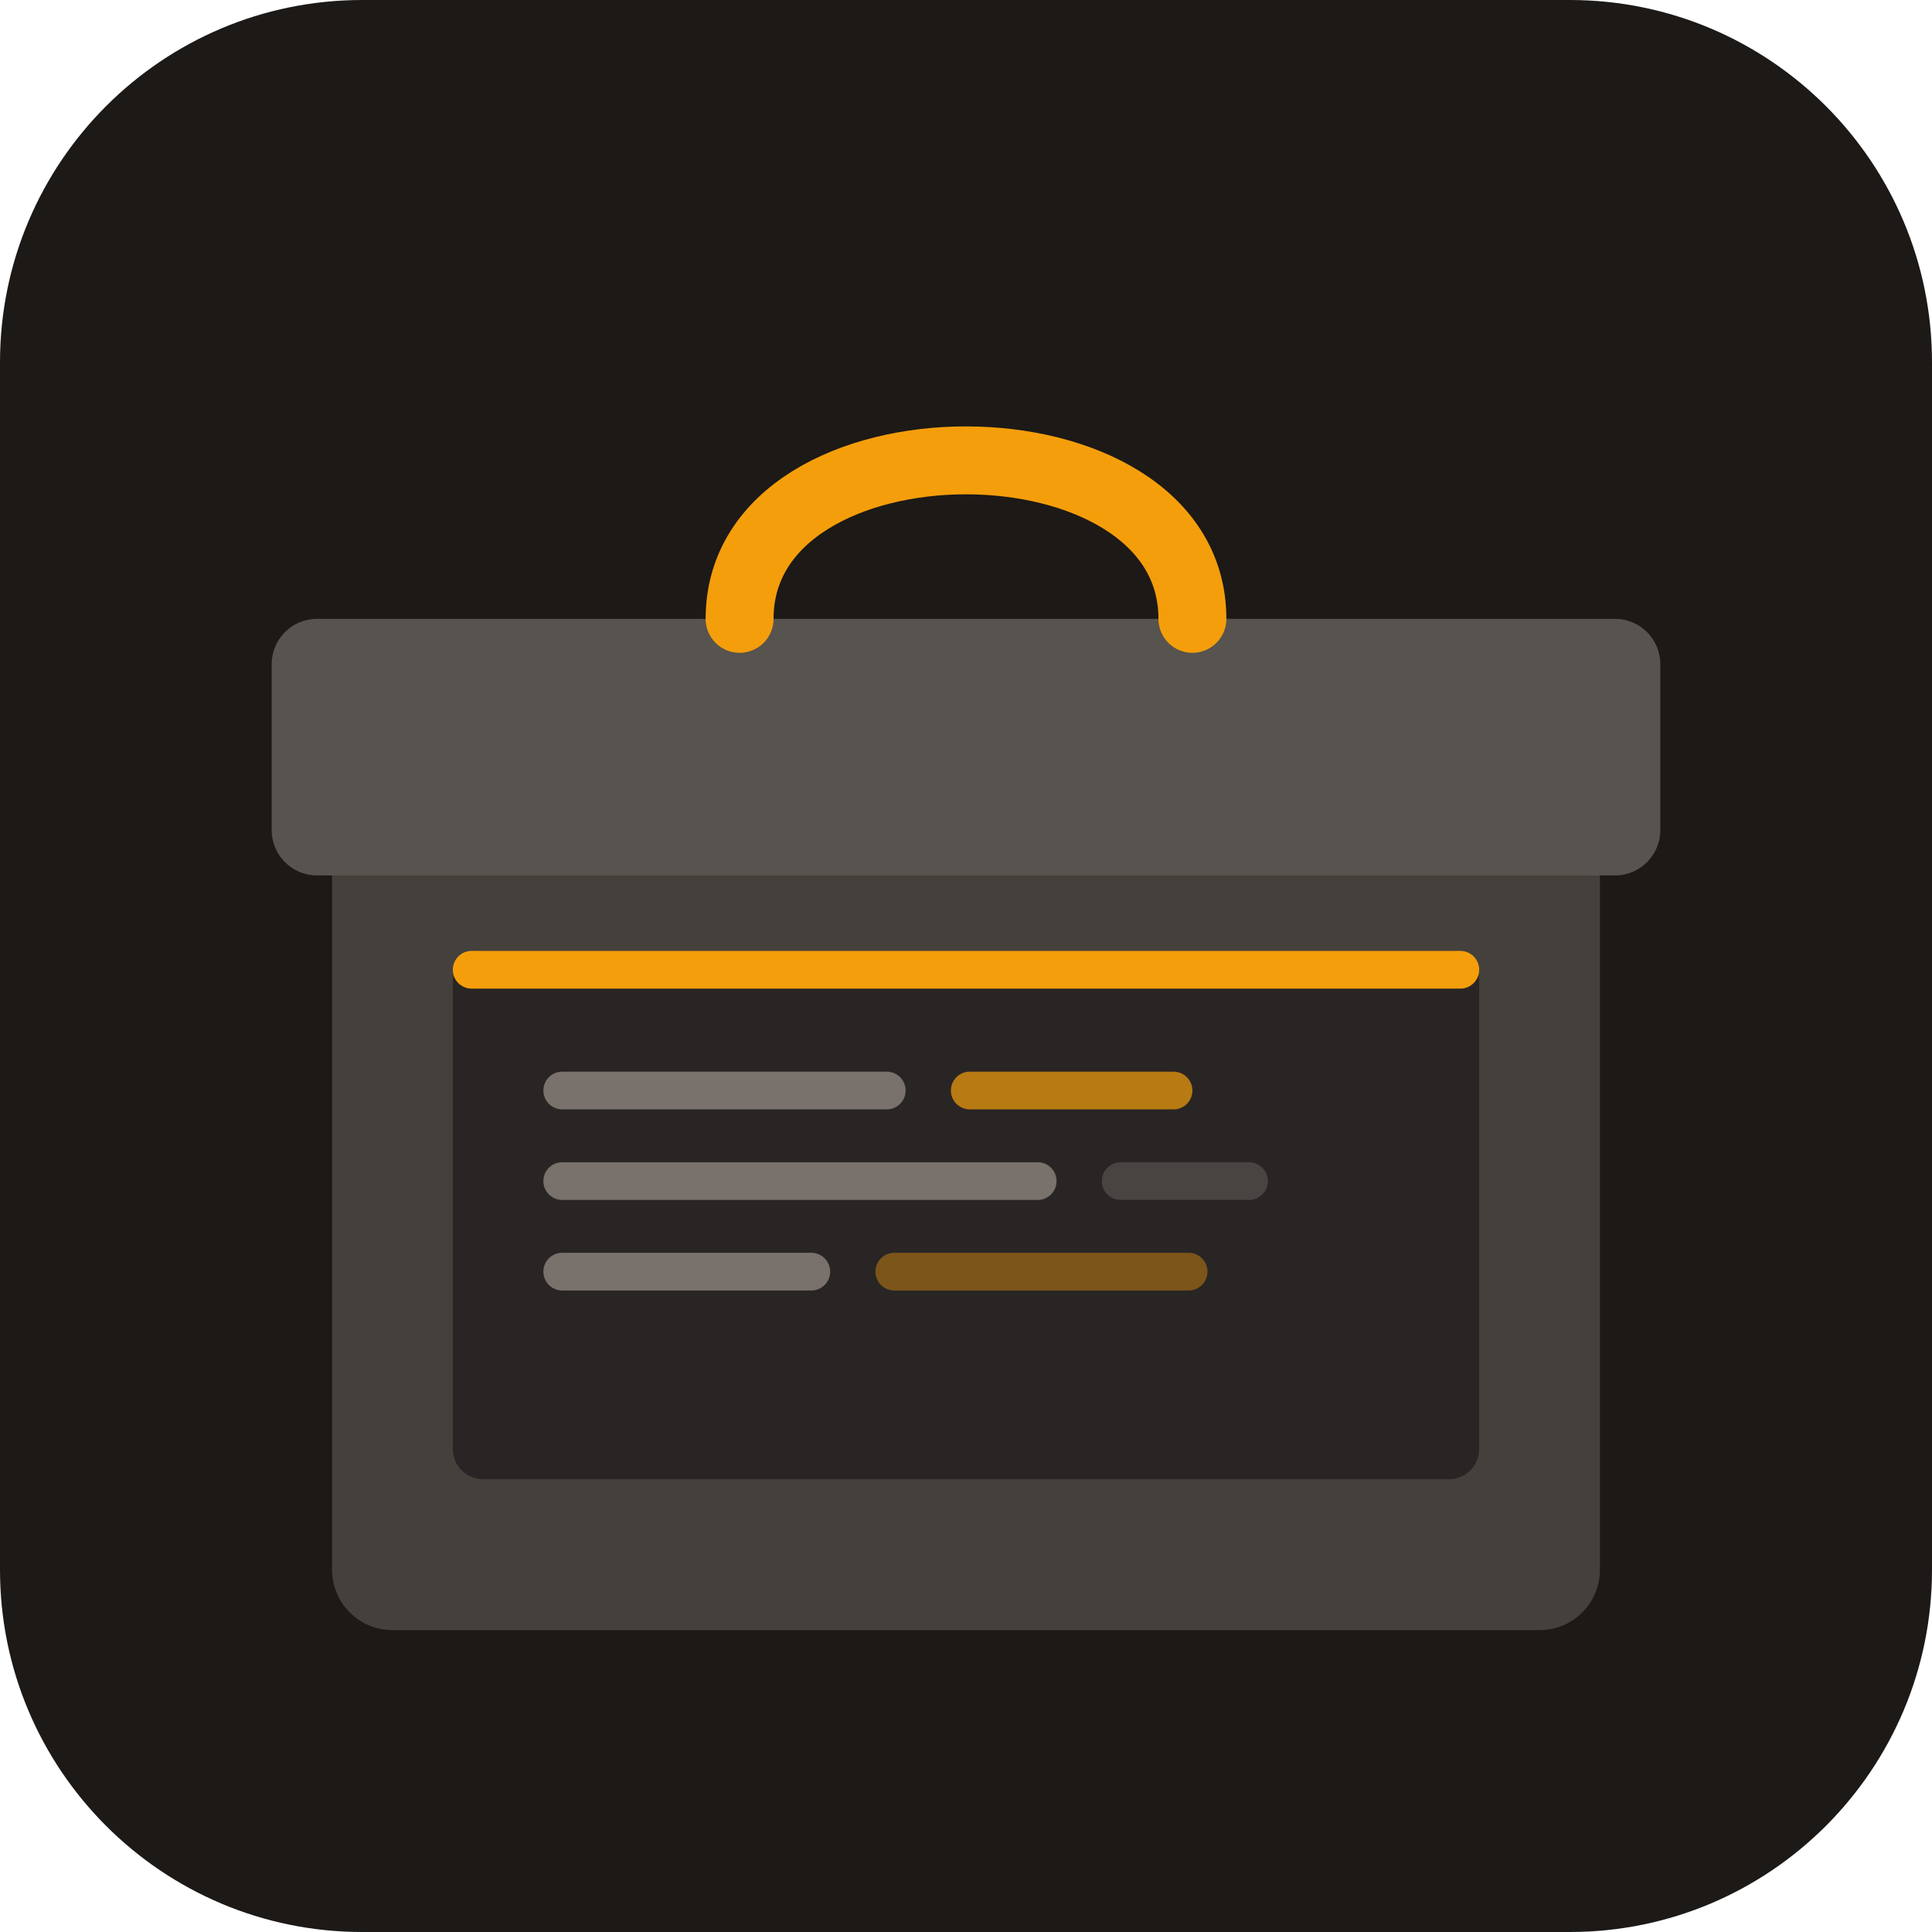
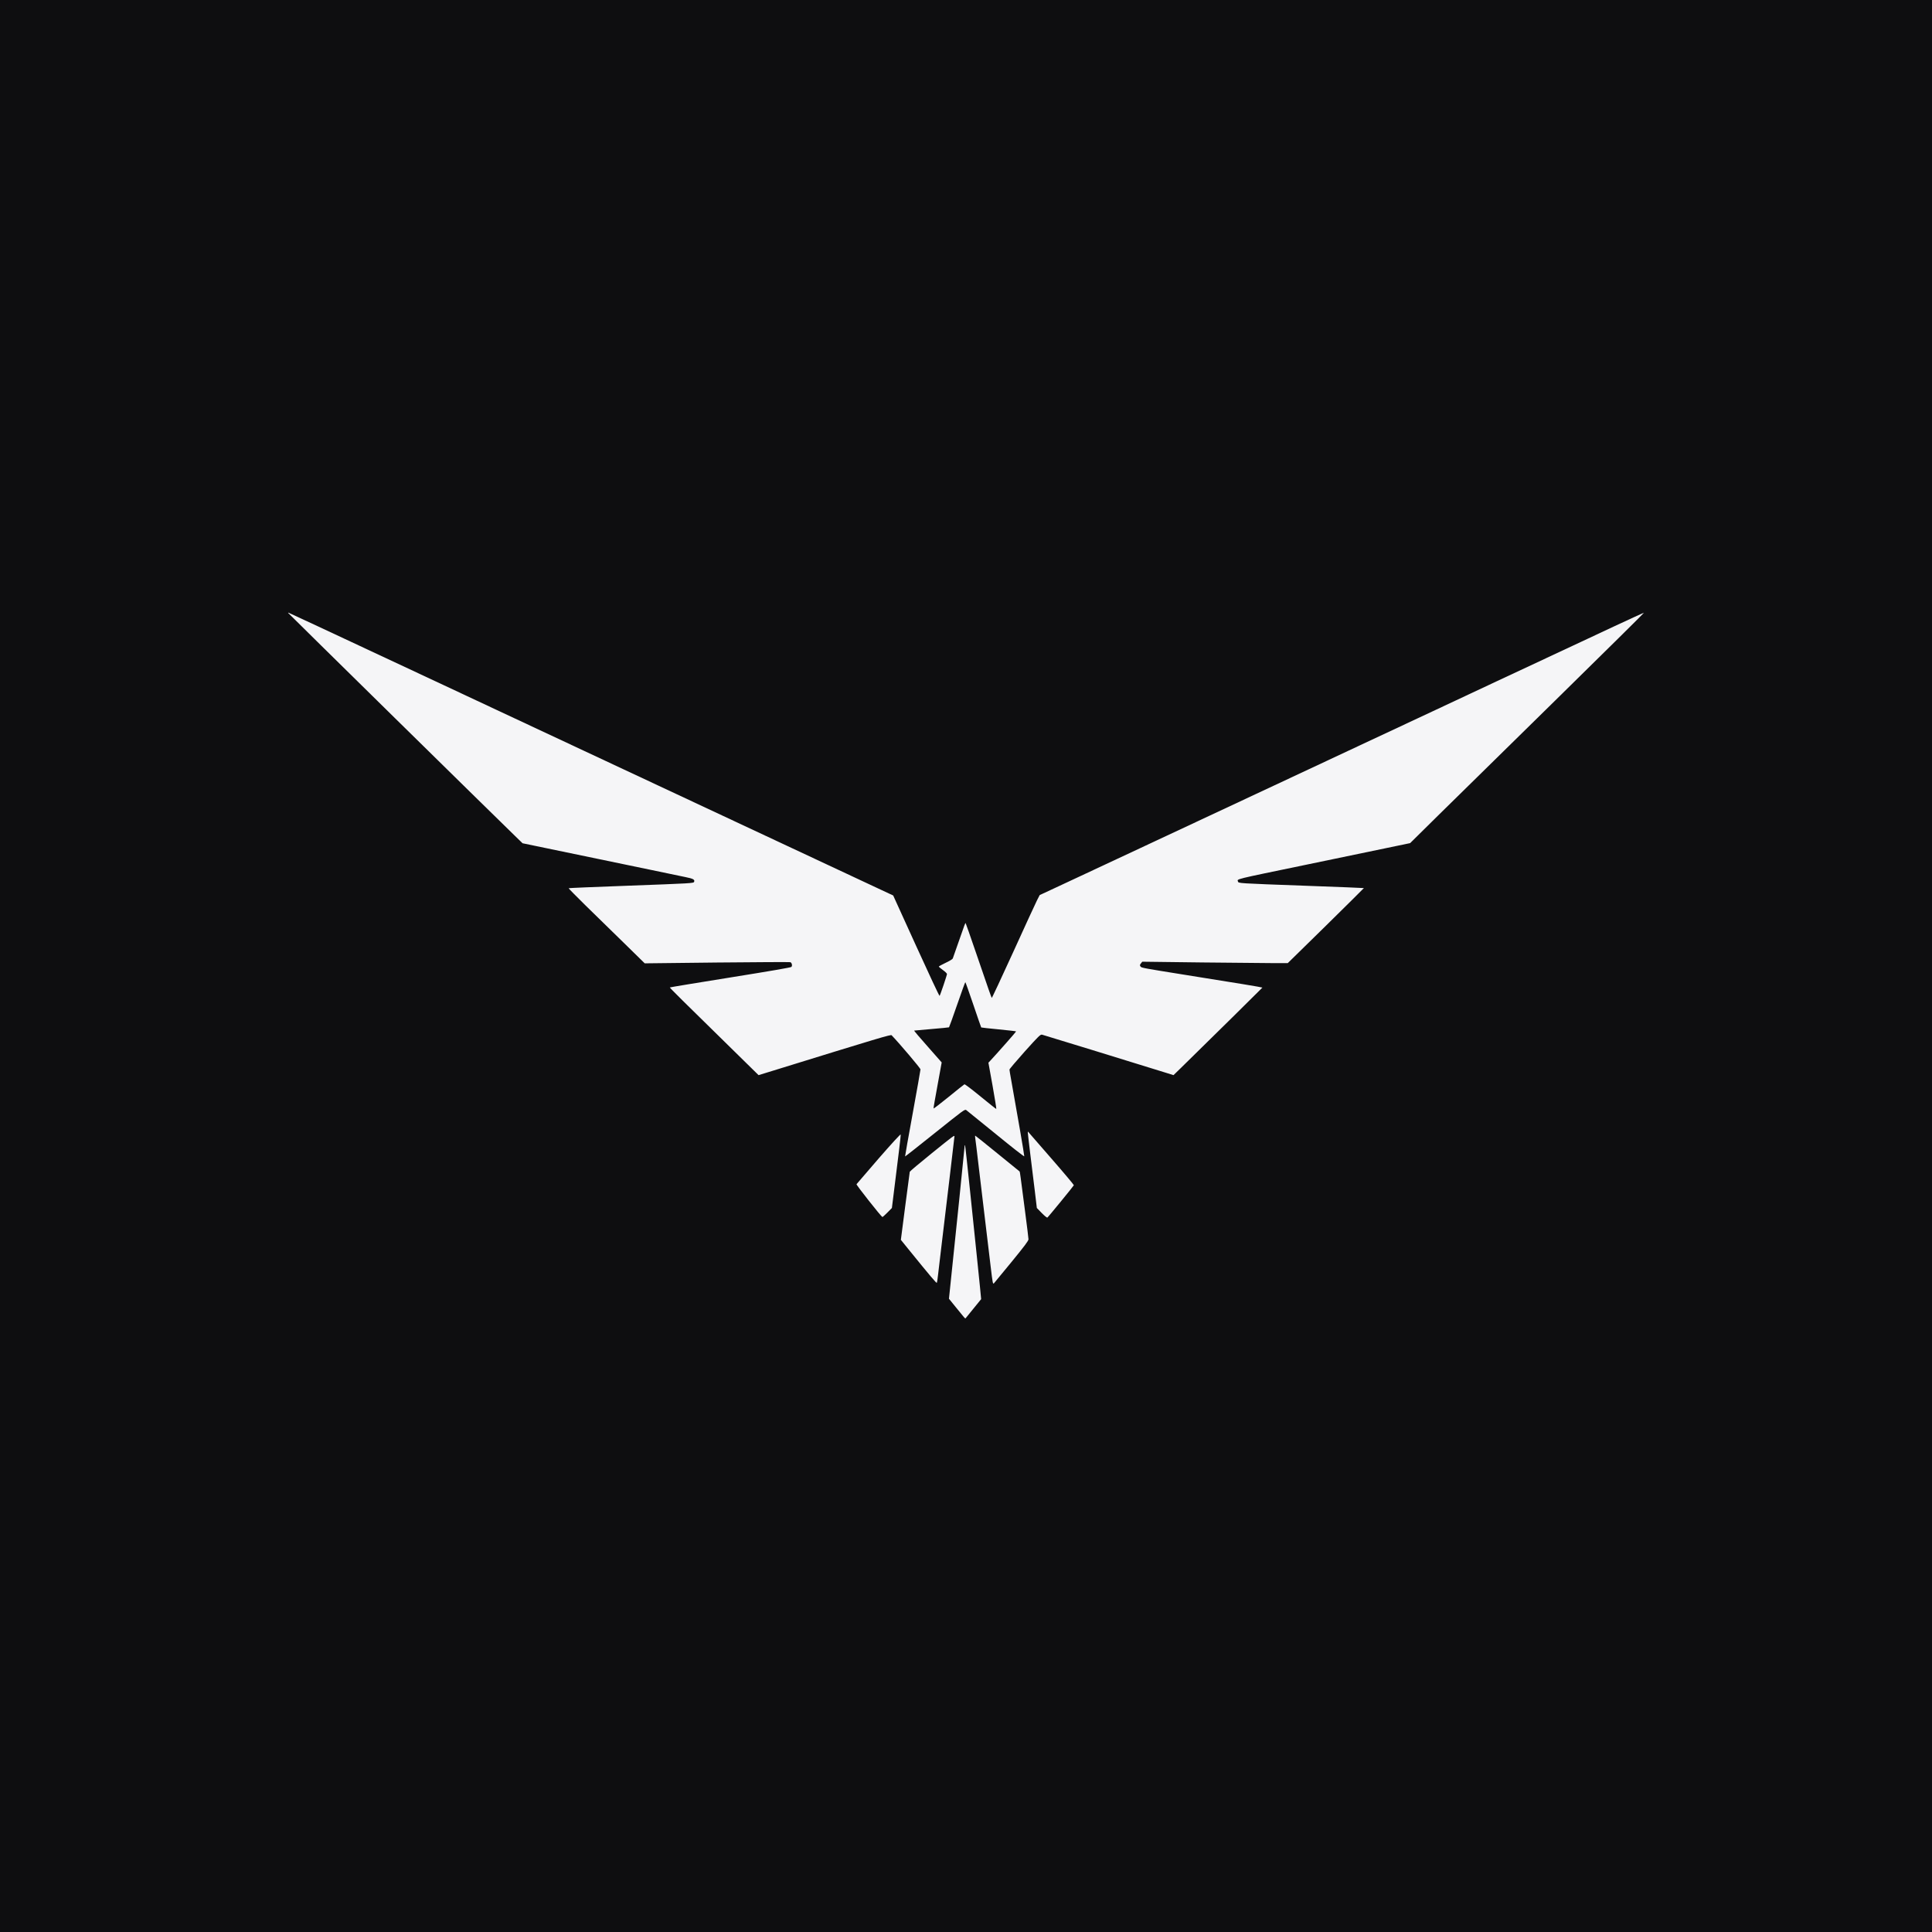
<svg xmlns="http://www.w3.org/2000/svg" viewBox="0 0 512 512">
-   <rect width="512" height="512" rx="96" fill="#1C1917" />
-   <rect x="88" y="212" width="336" height="220" rx="16" fill="#44403C" />
-   <rect x="72" y="164" width="368" height="68" rx="12" fill="#57534E" />
-   <path d="M196 164 C196 108 316 108 316 164" fill="none" stroke="#F59E0B" stroke-width="18" stroke-linecap="round" />
-   <rect x="120" y="252" width="272" height="140" rx="8" fill="#292524" />
-   <rect x="120" y="252" width="272" height="10" rx="5" fill="#F59E0B" />
-   <rect x="144" y="284" width="96" height="10" rx="5" fill="#78716C" />
-   <rect x="252" y="284" width="64" height="10" rx="5" fill="#F59E0B" opacity="0.7" />
-   <rect x="144" y="308" width="136" height="10" rx="5" fill="#78716C" />
-   <rect x="292" y="308" width="44" height="10" rx="5" fill="#78716C" opacity="0.4" />
-   <rect x="144" y="332" width="76" height="10" rx="5" fill="#78716C" />
-   <rect x="232" y="332" width="88" height="10" rx="5" fill="#F59E0B" opacity="0.4" />
+   <rect width="512" height="512" fill="#0E0E10" />
+   <g transform="translate(76 162) scale(0.18)">
+     <path fill="#F5F5F7" fill-rule="evenodd" d="M 2 2.4 C 2 2.8, 309.9 305.5, 335.8 330.5 L 347.1 341.5 382.3 348.8 C 401.7 352.8, 435.9 359.9, 458.5 364.6 C 481.1 369.3, 516.6 376.6, 537.5 381 C 558.4 385.3, 580.6 390, 586.9 391.3 C 598.4 393.6, 601 395, 599.7 398.3 C 598.9 400.4, 597.2 400.5, 500 404.1 C 453.5 405.8, 415.3 407.4, 415 407.7 C 414.7 408, 426.1 419.5, 440.2 433.4 C 454.4 447.2, 479.7 471.9, 496.5 488.4 L 527 518.3 633.4 517.1 C 692 516.5, 740.6 516.3, 741.4 516.6 C 743.7 517.5, 744.6 521.9, 742.9 523.6 C 741.9 524.5, 711.1 529.8, 653 539.1 C 604.3 546.9, 564.3 553.5, 564 553.8 C 563.5 554.2, 583 573.5, 660.6 649.5 L 694.6 682.9 714.1 676.9 C 874.2 627.4, 889.3 622.9, 890.5 624.2 C 903.1 637.4, 933 672.8, 933 674.4 C 933 675.6, 927.8 704.8, 921.5 739.4 C 915.2 774, 910.1 802.5, 910.3 802.6 C 910.5 802.8, 930.3 787.2, 954.4 767.9 C 996.3 734.4, 998.2 732.9, 1000.3 734.3 C 1001.5 735.2, 1021.2 751.1, 1044 769.7 C 1066.8 788.4, 1085.6 803.1, 1085.8 802.4 C 1086.1 801.4, 1074.7 735.4, 1066.5 689.9 C 1065.1 682.4, 1064 675.5, 1064 674.7 C 1064 673.9, 1074.2 661.9, 1086.6 648 C 1107.2 625.1, 1109.5 622.9, 1111.9 623.3 C 1114 623.8, 1248.5 665.1, 1293 679 L 1305.5 682.9 1315.5 673.2 C 1359.1 630.5, 1436.3 554.4, 1436.4 554 C 1436.5 553.6, 1395.4 546.8, 1318.5 534.6 C 1263.5 525.8, 1258.5 524.9, 1257.2 523.3 C 1255.6 521.1, 1255.7 520.6, 1257.8 518.1 L 1259.5 515.9 1348 517 C 1396.7 517.5, 1444.9 518, 1455.1 518 L 1473.7 518 1529.9 462.9 C 1560.8 432.5, 1585.9 407.6, 1585.8 407.5 C 1585.6 407.3, 1547.2 405.8, 1500.5 404.1 C 1399.1 400.4, 1401.3 400.5, 1400.4 397.8 C 1399.2 393.9, 1393.3 395.4, 1499 373.5 C 1537.6 365.5, 1592.7 354.1, 1635.7 345.1 L 1653.9 341.3 1694.8 300.9 C 1717.4 278.7, 1795 202.4, 1867.3 131.5 C 1939.6 60.5, 1998.4 2.4, 1998.1 2.2 C 1997.7 2.1, 1978.1 11, 1954.4 22.1 C 1930.8 33.1, 1908.8 43.5, 1905.5 45 C 1899.3 47.9, 1847.8 71.9, 1781 103.2 C 1759.8 113.2, 1738.9 123, 1734.5 125 C 1730.1 127, 1709.2 136.8, 1688 146.8 C 1625.8 175.9, 1570 202, 1562.5 205.5 C 1558.7 207.3, 1544.9 213.7, 1532 219.8 C 1519.1 225.8, 1484 242.3, 1454 256.3 C 1320.8 318.6, 1239.7 356.5, 1204.5 373 C 1183.6 382.8, 1153.5 396.9, 1137.5 404.3 L 1108.5 417.8 1104.5 425.6 C 1102.3 430, 1086.5 464.2, 1069.5 501.7 C 1052.4 539.2, 1038.2 569.6, 1037.9 569.2 C 1037.6 568.8, 1035.5 563.1, 1033.2 556.5 C 1030.9 549.9, 1022.5 525.4, 1014.5 502.1 C 1006.5 478.8, 999.8 459.5, 999.5 459.2 C 998.9 458.6, 998.4 459.9, 989 487 C 984.7 499.4, 980.8 510.3, 980.5 511.2 C 980.1 512.2, 975.3 515.1, 969.9 517.6 C 964.5 520.2, 960 522.6, 960 523.1 C 960 523.5, 962.7 525.8, 966 528.2 C 969.3 530.5, 972 533.2, 972 534 C 972 535.7, 962.1 565.1, 961.1 566.2 C 960.7 566.7, 945.2 533.6, 926.6 492.7 L 892.8 418.4 871.2 408.3 C 851.6 399.2, 679.6 318.7, 495.5 232.5 C 398.2 187, 352.7 165.7, 308.5 145 C 287.6 135.2, 252.7 118.9, 231 108.7 C 43.7 21.1, 2.9 2, 2.4 2 C 2.2 2, 2 2.2, 2 2.4 M 987 579.1 C 980.7 597.3, 975.3 612.3, 975 612.5 C 974.6 612.7, 963.1 613.9, 949.4 615 C 935.7 616.2, 924.1 617.2, 923.7 617.3 C 923.2 617.4, 932.2 628, 943.6 640.8 L 964.2 664.2 958.1 697.7 C 954.7 716.1, 952 731.5, 952.2 732 C 952.4 732.4, 962.4 724.7, 974.5 714.9 C 986.6 705, 997 696.7, 997.7 696.4 C 998.4 696.1, 1009.1 704.2, 1021.6 714.5 C 1034 724.7, 1044.4 732.9, 1044.6 732.7 C 1044.9 732.4, 1042.4 717, 1039.1 698.4 L 1033 664.6 1035.9 661.5 C 1047.5 649, 1074.1 618.8, 1073.8 618.5 C 1073.6 618.2, 1062 616.9, 1048 615.5 C 1034.1 614.2, 1022.6 612.9, 1022.4 612.7 C 1022.2 612.5, 1017 597.5, 1010.8 579.2 C 1004.6 560.9, 999.3 546, 999 546 C 998.7 546, 993.3 560.9, 987 579.1 M 1091 767.6 C 1091 768.6, 1092.6 782.3, 1094.5 798 C 1096.4 813.7, 1099.4 838.2, 1101.2 852.5 L 1104.3 878.5 1111.5 885.9 C 1115.6 890.1, 1119.2 893, 1119.8 892.6 C 1121.1 891.8, 1158.3 846.3, 1158.8 845 C 1159 844.5, 1144 826.6, 1125.4 805.3 C 1106.8 784, 1091.5 766.3, 1091.3 766.1 C 1091.1 765.9, 1091 766.5, 1091 767.6 M 871.5 805.5 C 853.9 825.8, 839.2 842.9, 838.8 843.5 C 838.2 844.5, 874.9 891, 876.9 891.8 C 877.2 891.9, 880.6 889, 884.2 885.3 L 890.9 878.5 895 845.5 C 897.2 827.4, 900.2 803.3, 901.6 792.1 C 903 780.9, 904 771.1, 903.8 770.3 C 903.6 769.4, 890 784.3, 871.5 805.5 M 949.5 798 C 931.9 812.2, 917.4 824.4, 917.2 825.2 C 917.1 825.9, 914.1 848.7, 910.5 875.9 L 904.1 925.4 914.3 938 C 948.2 979.8, 956.6 989.7, 957.1 988.6 C 957.4 988, 958.3 982.5, 958.9 976.5 C 959.6 970.5, 961.7 952.9, 963.5 937.5 C 970.8 877, 983 774.3, 983 773.2 C 983 771, 981.8 771.9, 949.5 798 M 1013.5 774.8 C 1013.8 776.3, 1016.3 796.6, 1019 820 C 1021.8 843.4, 1026.1 879.1, 1028.5 899.5 C 1030.9 919.9, 1034.4 948.8, 1036.2 963.8 C 1039.3 989.8, 1039.5 990.9, 1041.2 989.3 C 1042.1 988.3, 1053.9 974, 1067.4 957.5 C 1086.6 934, 1091.9 926.9, 1092 924.6 C 1092 923, 1089.7 904.4, 1086.9 883.1 C 1084.2 861.9, 1081.3 840.1, 1080.6 834.8 C 1079.9 829.4, 1079.2 824.9, 1078.9 824.7 C 1078.7 824.5, 1064 812.6, 1046.3 798.2 C 1028.6 783.8, 1013.9 772, 1013.6 772 C 1013.3 772, 1013.3 773.2, 1013.5 774.8 M 998 787.2 C 998 788, 994.4 823.7, 990 866.6 C 978.7 976.2, 978.1 981.8, 976.4 997.8 L 974.9 1012.1 984.7 1024.2 C 990.1 1030.8, 995.5 1037.4, 996.7 1038.9 C 997.8 1040.3, 999 1041.3, 999.3 1041 C 999.5 1040.7, 1004.8 1034.2, 1011 1026.6 L 1022.3 1012.7 1020.7 996.1 C 1019.8 987, 1017.6 966.2, 1016 950 C 1014.3 933.8, 1009.8 890.4, 1006 853.7 C 1002.2 816.9, 998.9 786.6, 998.6 786.2 C 998.3 785.9, 998 786.3, 998 787.2" />
+   </g>
</svg>
